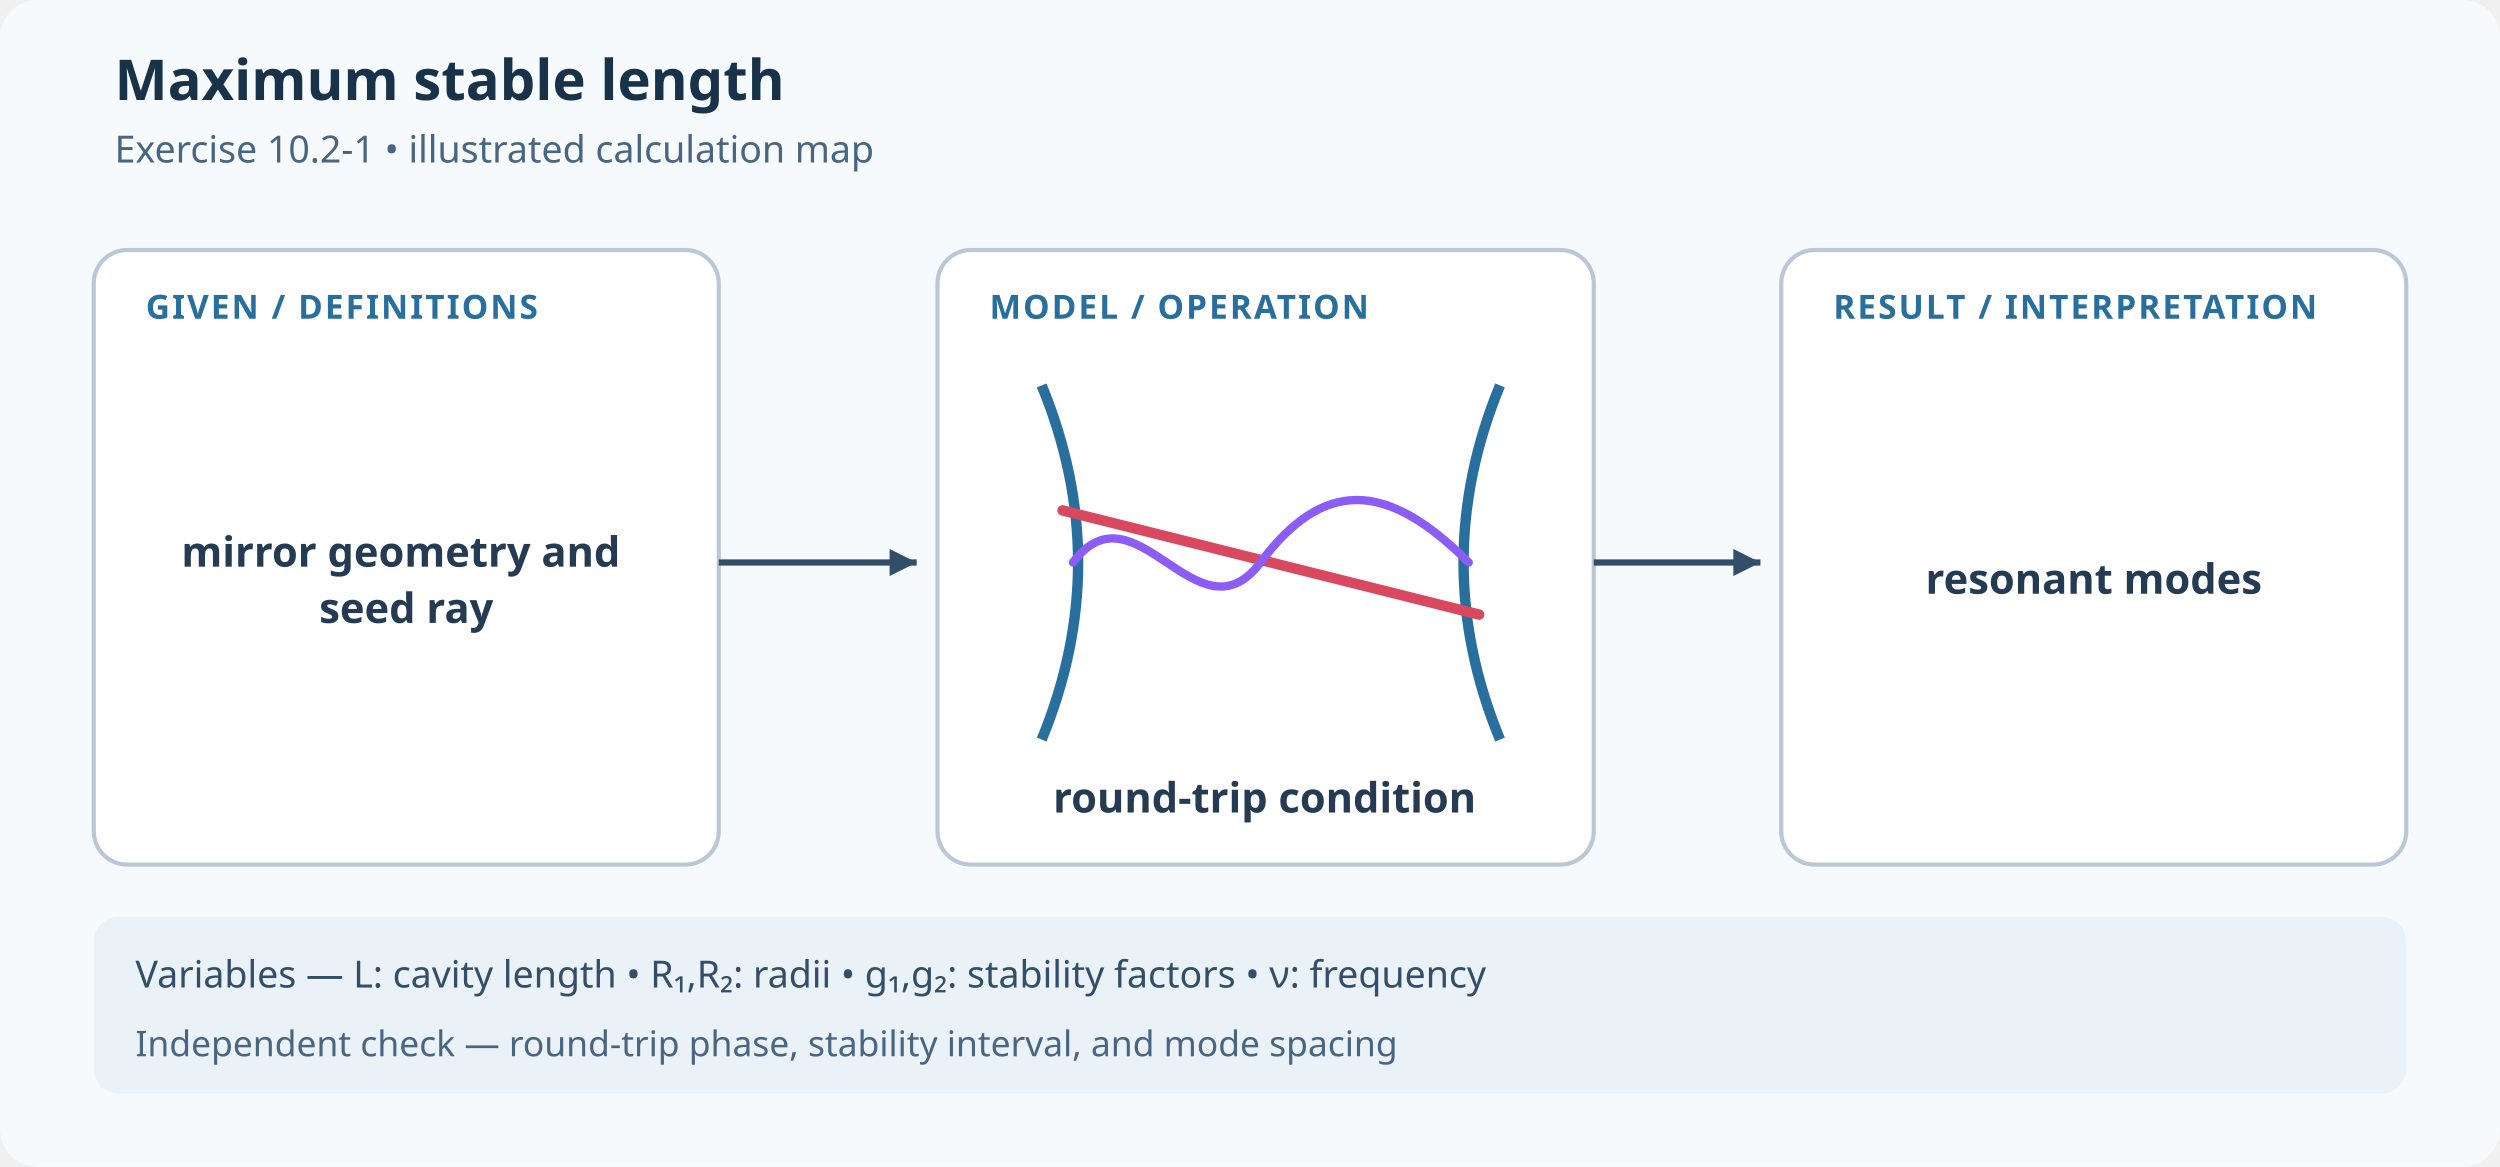
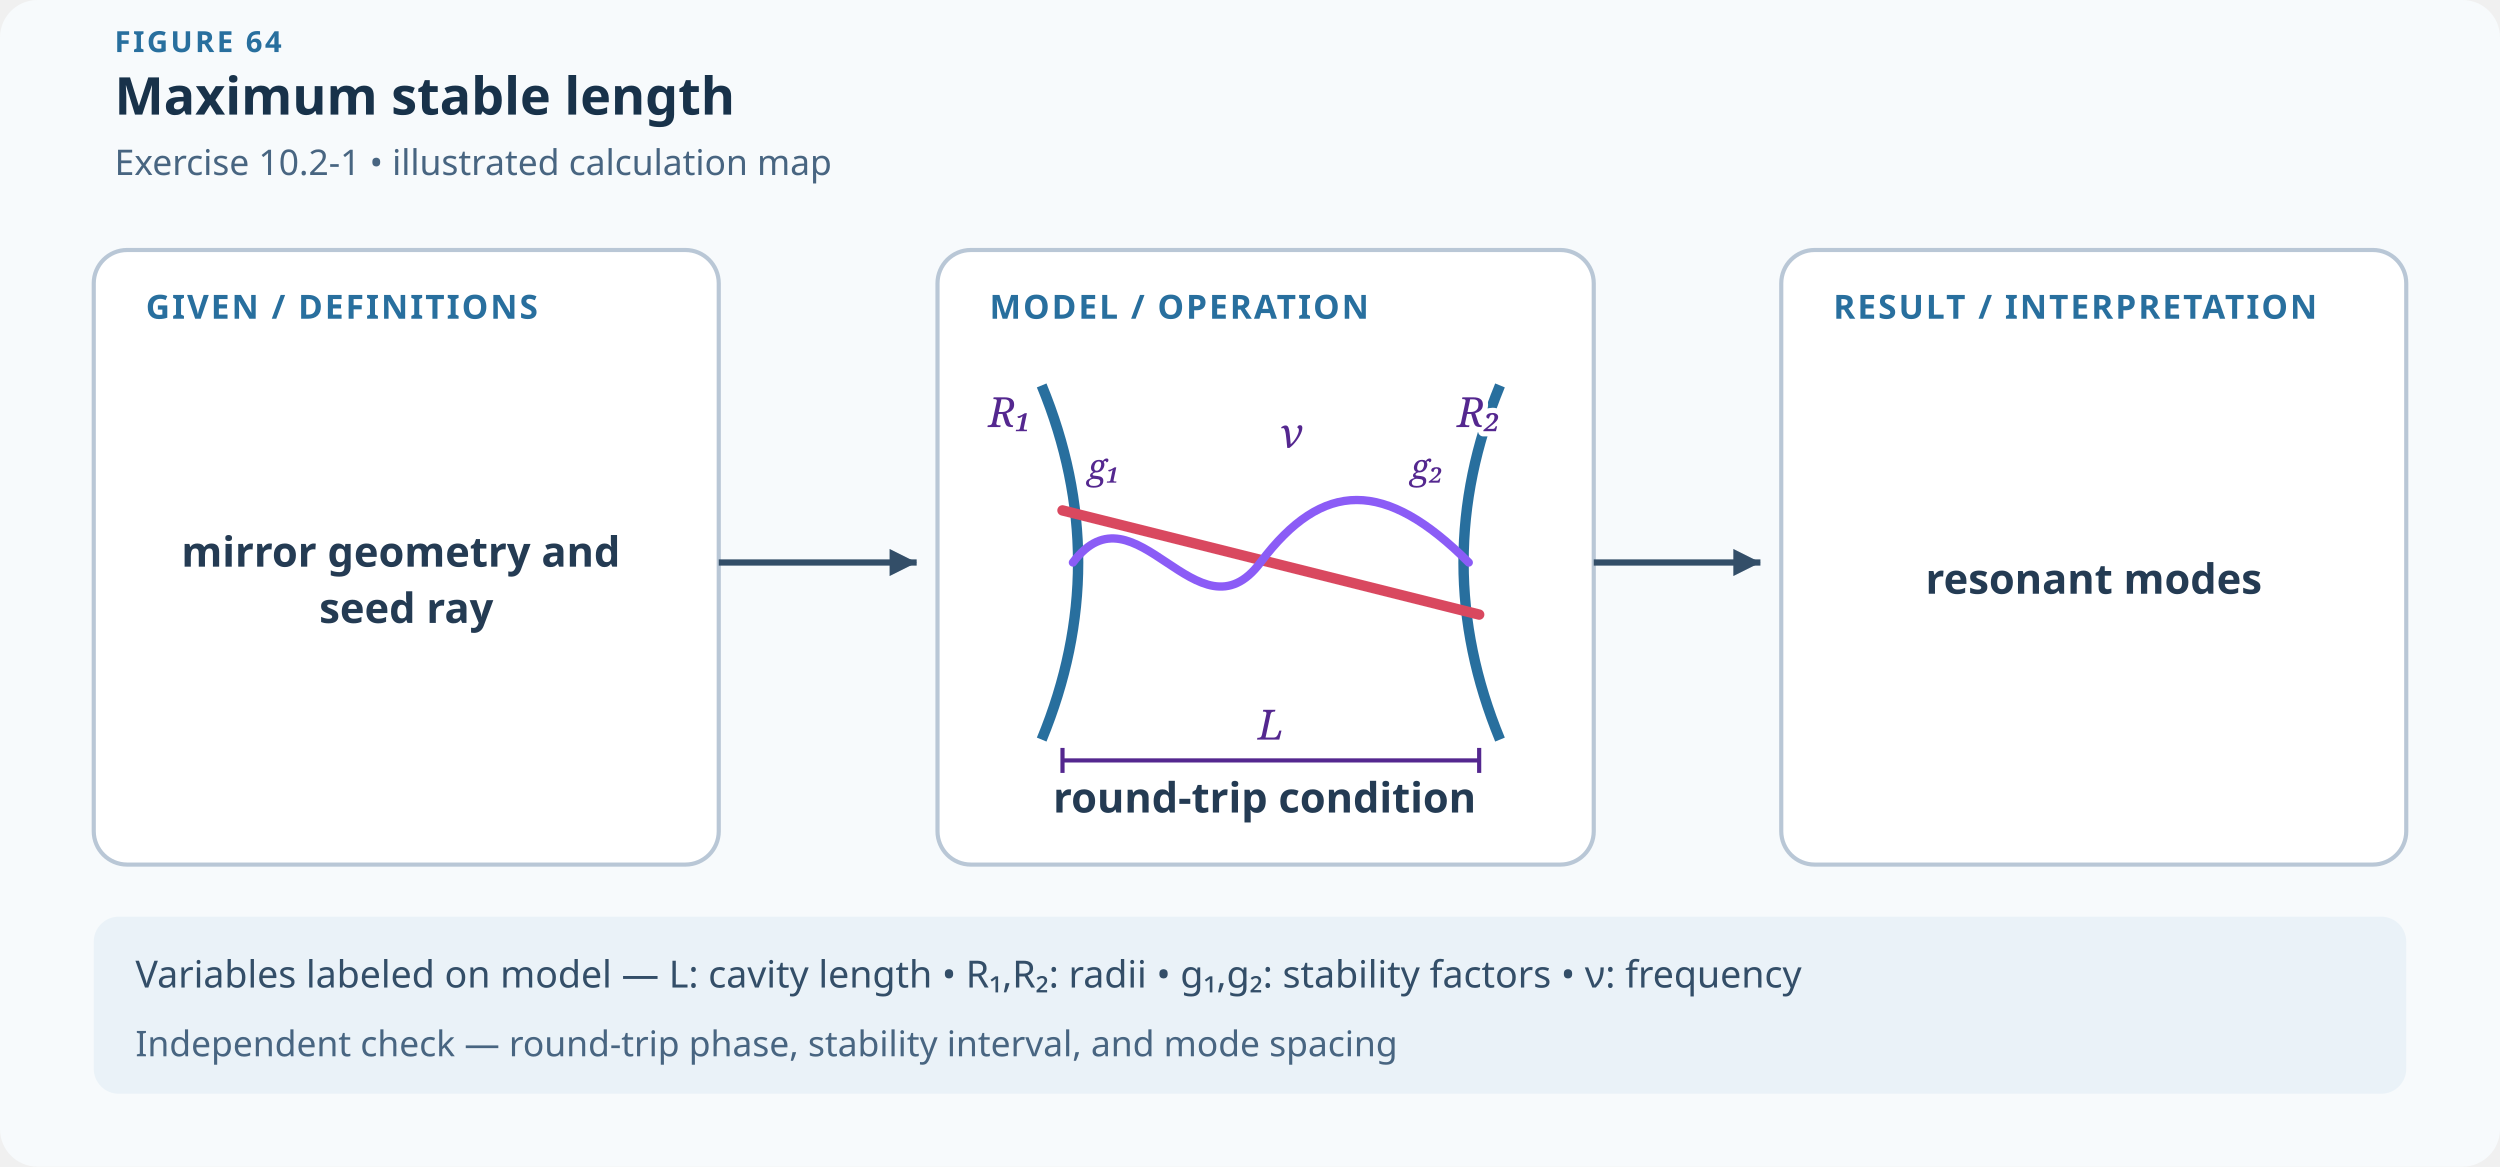
- <svg xmlns="http://www.w3.org/2000/svg" width="1200" height="560" viewBox="0 0 1200 560" role="img" aria-labelledby="title desc">
+ <svg xmlns="http://www.w3.org/2000/svg" width="1200" height="560" viewBox="0 0 1200 560" role="img" aria-labelledby="title desc" data-category="resonator" data-figure="64">
  <defs>
    <style>
-       .bg{fill:#f7fafc}.card{fill:#fff;stroke:#b9c7d6;stroke-width:2}.band{fill:#eaf2f8}.head{font:700 27px sans-serif;fill:#18324a}.sub{font:18px sans-serif;fill:#486581}.tag{font:700 16px sans-serif;fill:#286f9e;letter-spacing:1px}.label{font:700 20px sans-serif;fill:#243b53;text-anchor:middle}.legend{font:18px sans-serif;fill:#334e68}.check{font:17px sans-serif;fill:#486581}.accent{fill:none;stroke:#d9485f;stroke-width:5;stroke-linecap:round;stroke-linejoin:round}.accent2{fill:none;stroke:#8b5cf6;stroke-width:4;stroke-linecap:round;stroke-linejoin:round}.optic{fill:none;stroke:#286f9e;stroke-width:5}.thin{fill:none;stroke:#61788a;stroke-width:3}.axis{fill:none;stroke:#8295a5;stroke-width:2}.point{fill:#173f5f}.iconbox{fill:#edf7ff;stroke:#286f9e;stroke-width:3}.opticfill{fill:#286f9e}.layer1{fill:#d9ecff;stroke:#286f9e;stroke-width:2}.layer2{fill:#e7f7ee;stroke:#2b7a78;stroke-width:2}.icontext{font:italic 22px serif;fill:#6d28d9}.flow{stroke:#334e68;stroke-width:3;marker-end:url(#arrow)}
+       .bg{fill:#f7fafc}.card{fill:#fff;stroke:#b9c7d6;stroke-width:2}.band{fill:#eaf2f8}.figureid{font:700 14px sans-serif;fill:#286f9e;letter-spacing:1.2px}.head{font:700 25px sans-serif;fill:#18324a}.sub{font:17px sans-serif;fill:#486581}.tag{font:700 16px sans-serif;fill:#286f9e;letter-spacing:1px}.label{font:700 20px sans-serif;fill:#243b53;text-anchor:middle}.legend{font:18px sans-serif;fill:#334e68}.check{font:17px sans-serif;fill:#486581}.accent{fill:none;stroke:#d9485f;stroke-width:5;stroke-linecap:round;stroke-linejoin:round}.accent2{fill:none;stroke:#8b5cf6;stroke-width:4;stroke-linecap:round;stroke-linejoin:round}.optic{fill:none;stroke:#286f9e;stroke-width:5}.thin{fill:none;stroke:#61788a;stroke-width:3}.axis{fill:none;stroke:#8295a5;stroke-width:2}.point{fill:#173f5f}.iconbox{fill:#edf7ff;stroke:#286f9e;stroke-width:3}.opticfill{fill:#286f9e}.layer1{fill:#d9ecff;stroke:#286f9e;stroke-width:2}.layer2{fill:#e7f7ee;stroke:#2b7a78;stroke-width:2}.icontext{font:italic 22px serif;fill:#6d28d9}.var{font:italic 20px serif;fill:#54278f;text-anchor:middle;paint-order:stroke;stroke:#fff;stroke-width:5px;stroke-linejoin:round}.smallvar{font-size:17px}.callout{fill:none;stroke:#54278f;stroke-width:2}.tick{fill:none;stroke:#54278f;stroke-width:2}.flow{stroke:#334e68;stroke-width:3;marker-end:url(#arrow)}
    </style>
    <marker id="arrow" markerUnits="userSpaceOnUse" markerWidth="13" markerHeight="13" refX="13" refY="6.5" orient="auto">
      <path d="M0,0 L13,6.5 L0,13 Z" fill="#334e68" />
    </marker>
  </defs>
  <rect class="bg" width="1200" height="560" rx="18" />
-   <text class="head" x="55" y="48">Maximum stable length</text>
-   <text class="sub" x="55" y="78">Exercise 10.2-1 • illustrated calculation map</text>
+   <text class="figureid" x="55" y="25">FIGURE 64</text>
+   <text class="head" x="55" y="55">Maximum stable length</text>
+   <text class="sub" x="55" y="84">Exercise 10.2-1 • illustrated calculation map</text>
  <rect class="card" x="45" y="120" width="300" height="295" rx="16" />
  <rect class="card" x="450" y="120" width="315" height="295" rx="16" />
  <rect class="card" x="855" y="120" width="300" height="295" rx="16" />
  <text class="tag" x="70" y="153">GIVEN / DEFINITIONS</text>
  <text class="tag" x="475" y="153">MODEL / OPERATION</text>
  <text class="tag" x="880" y="153">RESULT / INTERPRETATION</text>
  <text class="label" x="195">
    <tspan x="195" y="272">mirror geometry and</tspan>
    <tspan x="195" y="299">seed ray</tspan>
  </text>
  <text class="label" x="607">
    <tspan x="607" y="390">round-trip condition</tspan>
  </text>
  <text class="label" x="1005">
    <tspan x="1005" y="285">resonant modes</tspan>
  </text>
  <line class="flow" x1="345" y1="270" x2="440" y2="270" />
  <line class="flow" x1="765" y1="270" x2="845" y2="270" />
  <path class="optic" d="M500 185 Q535 270 500 355 M720 185 Q685 270 720 355" />
  <path class="accent" d="M510 245 L710 295 M710 295 L510 245" />
  <path class="accent2" d="M515 270 C545 230 575 310 605 270 S665 230 705 270" />
+   <g id="variable-labels">
+     <line class="callout" x1="510" y1="365" x2="710" y2="365" />
+     <path class="tick" d="M510 359 V371 M710 359 V371" />
+     <text class="var" x="610" y="355">L</text>
+     <text class="var" x="485" y="205">R₁</text>
+     <text class="var" x="710" y="205">R₂</text>
+     <text class="var smallvar" x="530" y="230">g₁</text>
+     <text class="var smallvar" x="685" y="230">g₂</text>
+     <text class="var" x="620" y="215">ν</text>
+   </g>
  <rect class="band" x="45" y="440" width="1110" height="85" rx="12" />
-   <text class="legend" x="65" y="474">Variables — L: cavity length • R₁,R₂: radii • g₁,g₂: stability factors • ν: frequency</text>
+   <text class="legend" x="65" y="474">Variables labeled on model — L: cavity length • R₁,R₂: radii • g₁,g₂: stability factors • ν: frequency</text>
  <text class="check" x="65" y="507">Independent check — round-trip phase, stability interval, and mode spacing</text>
</svg>
